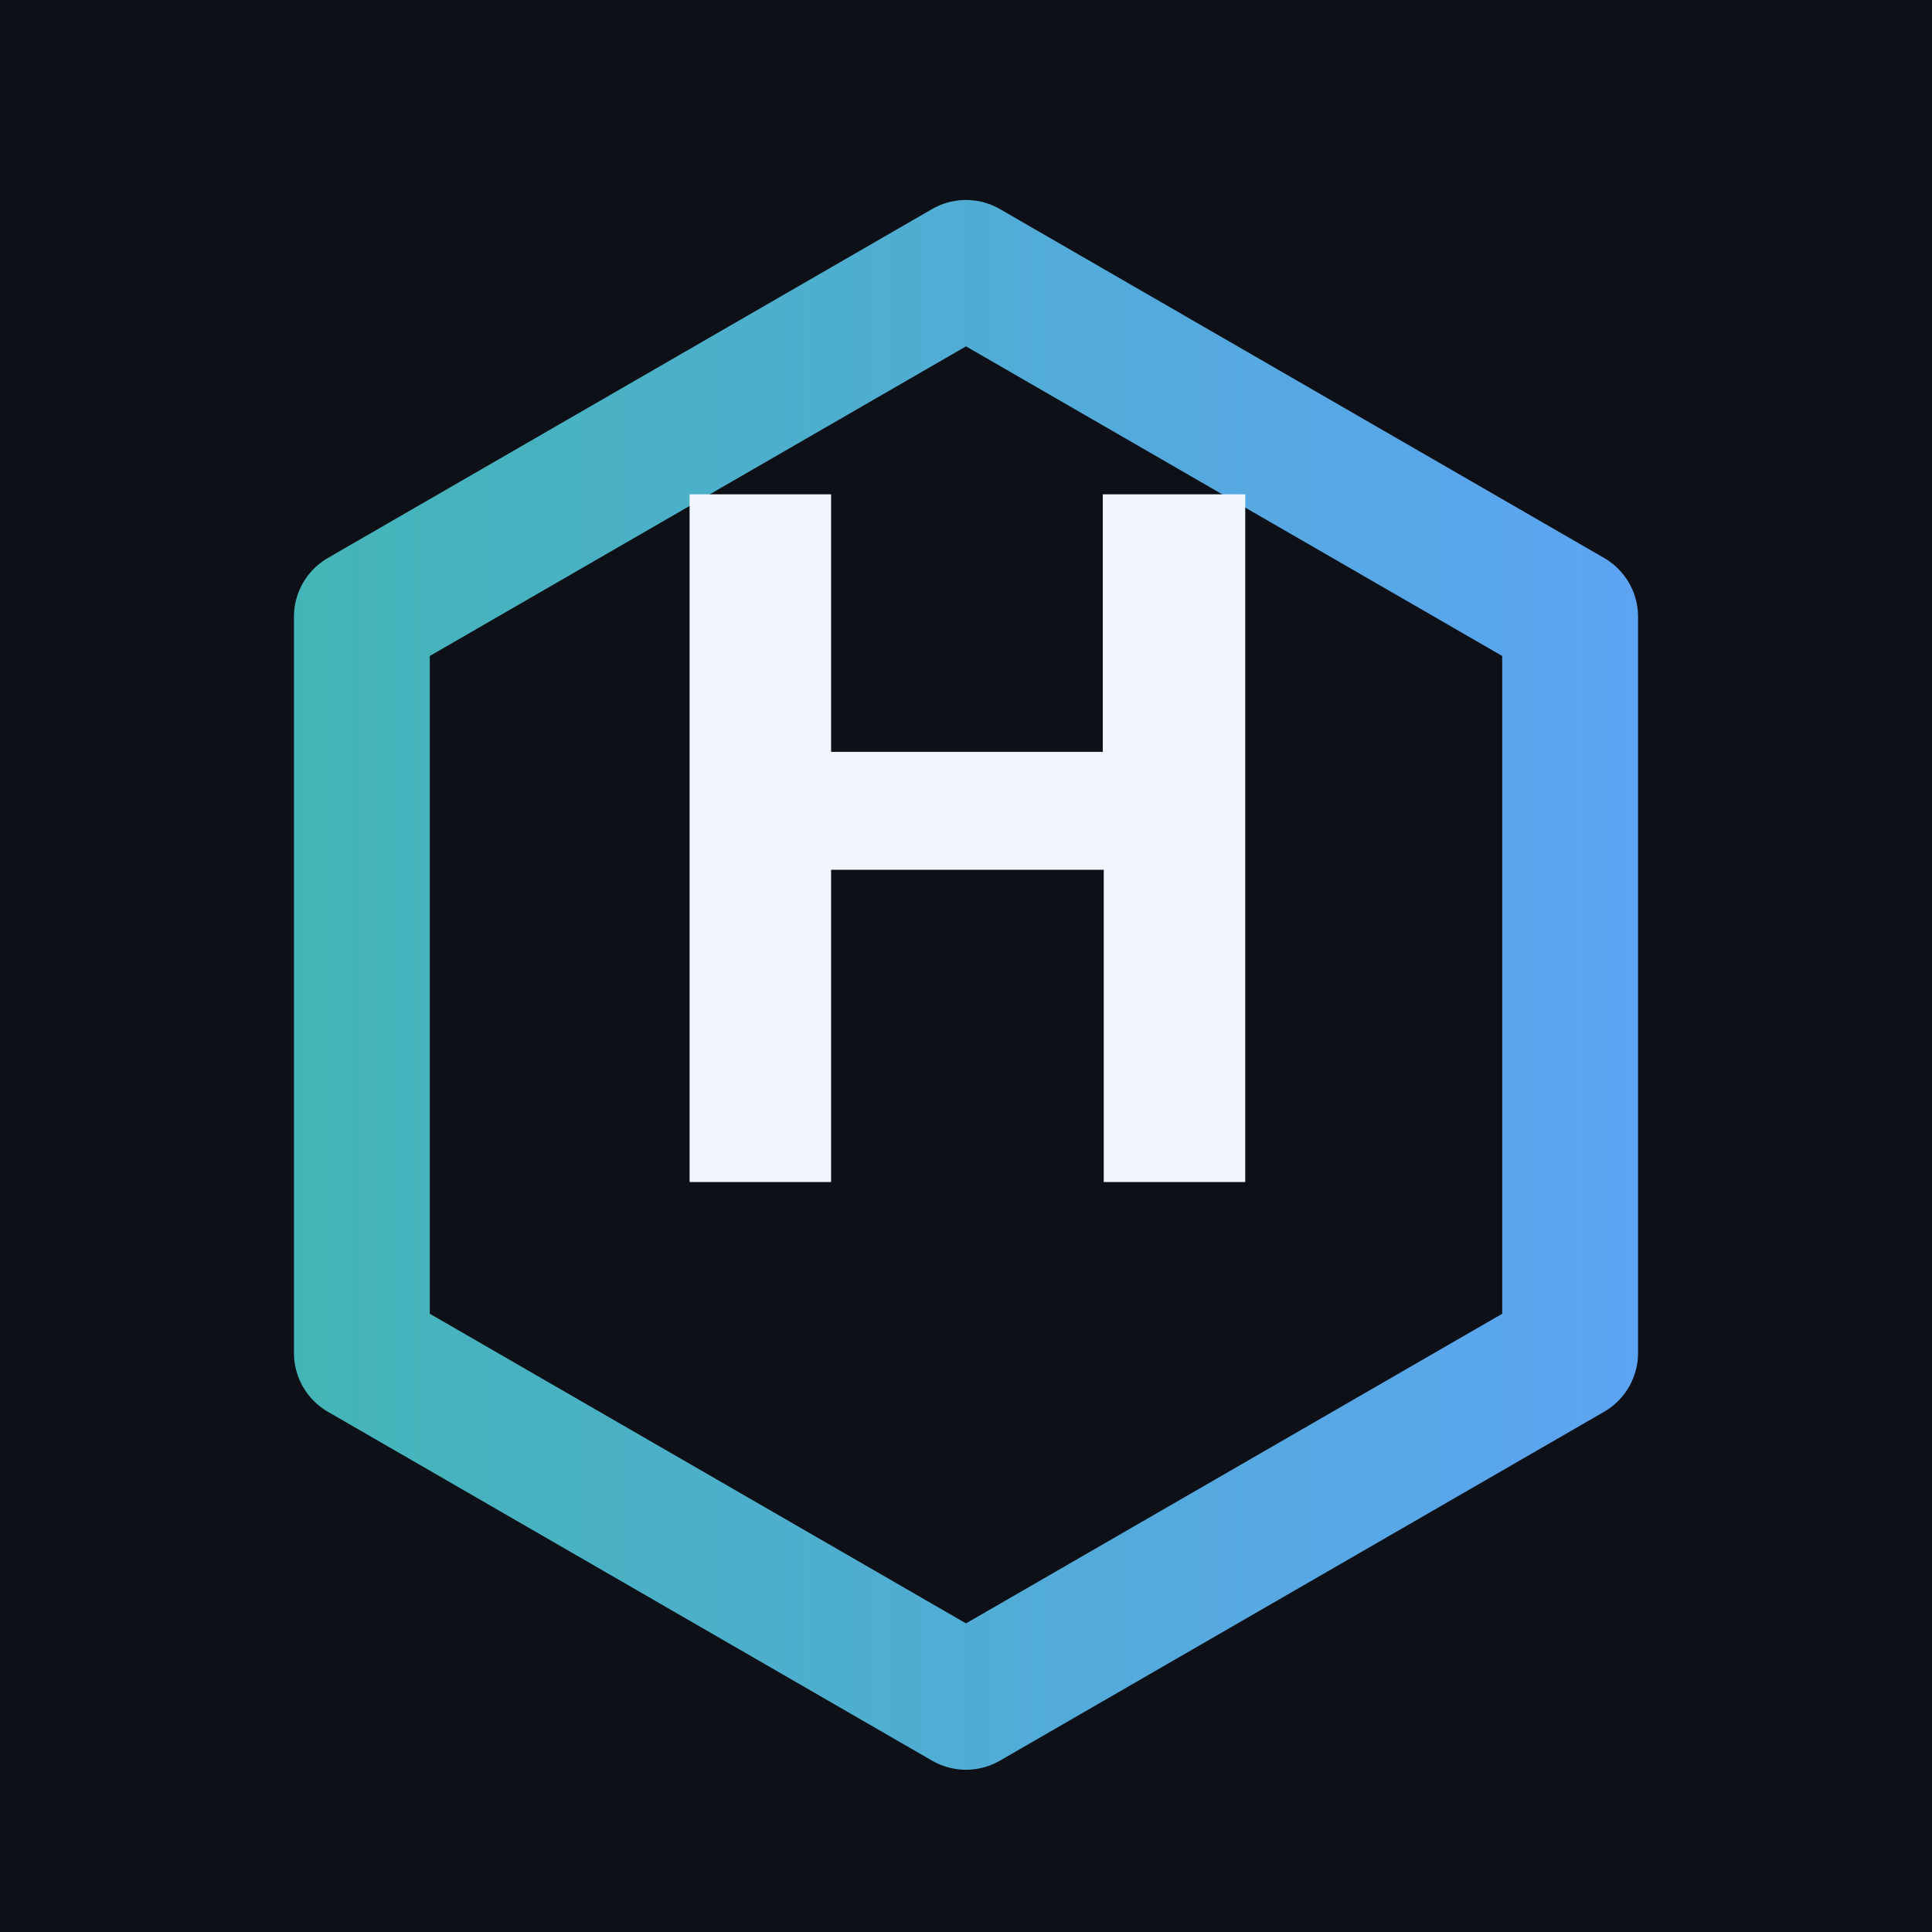
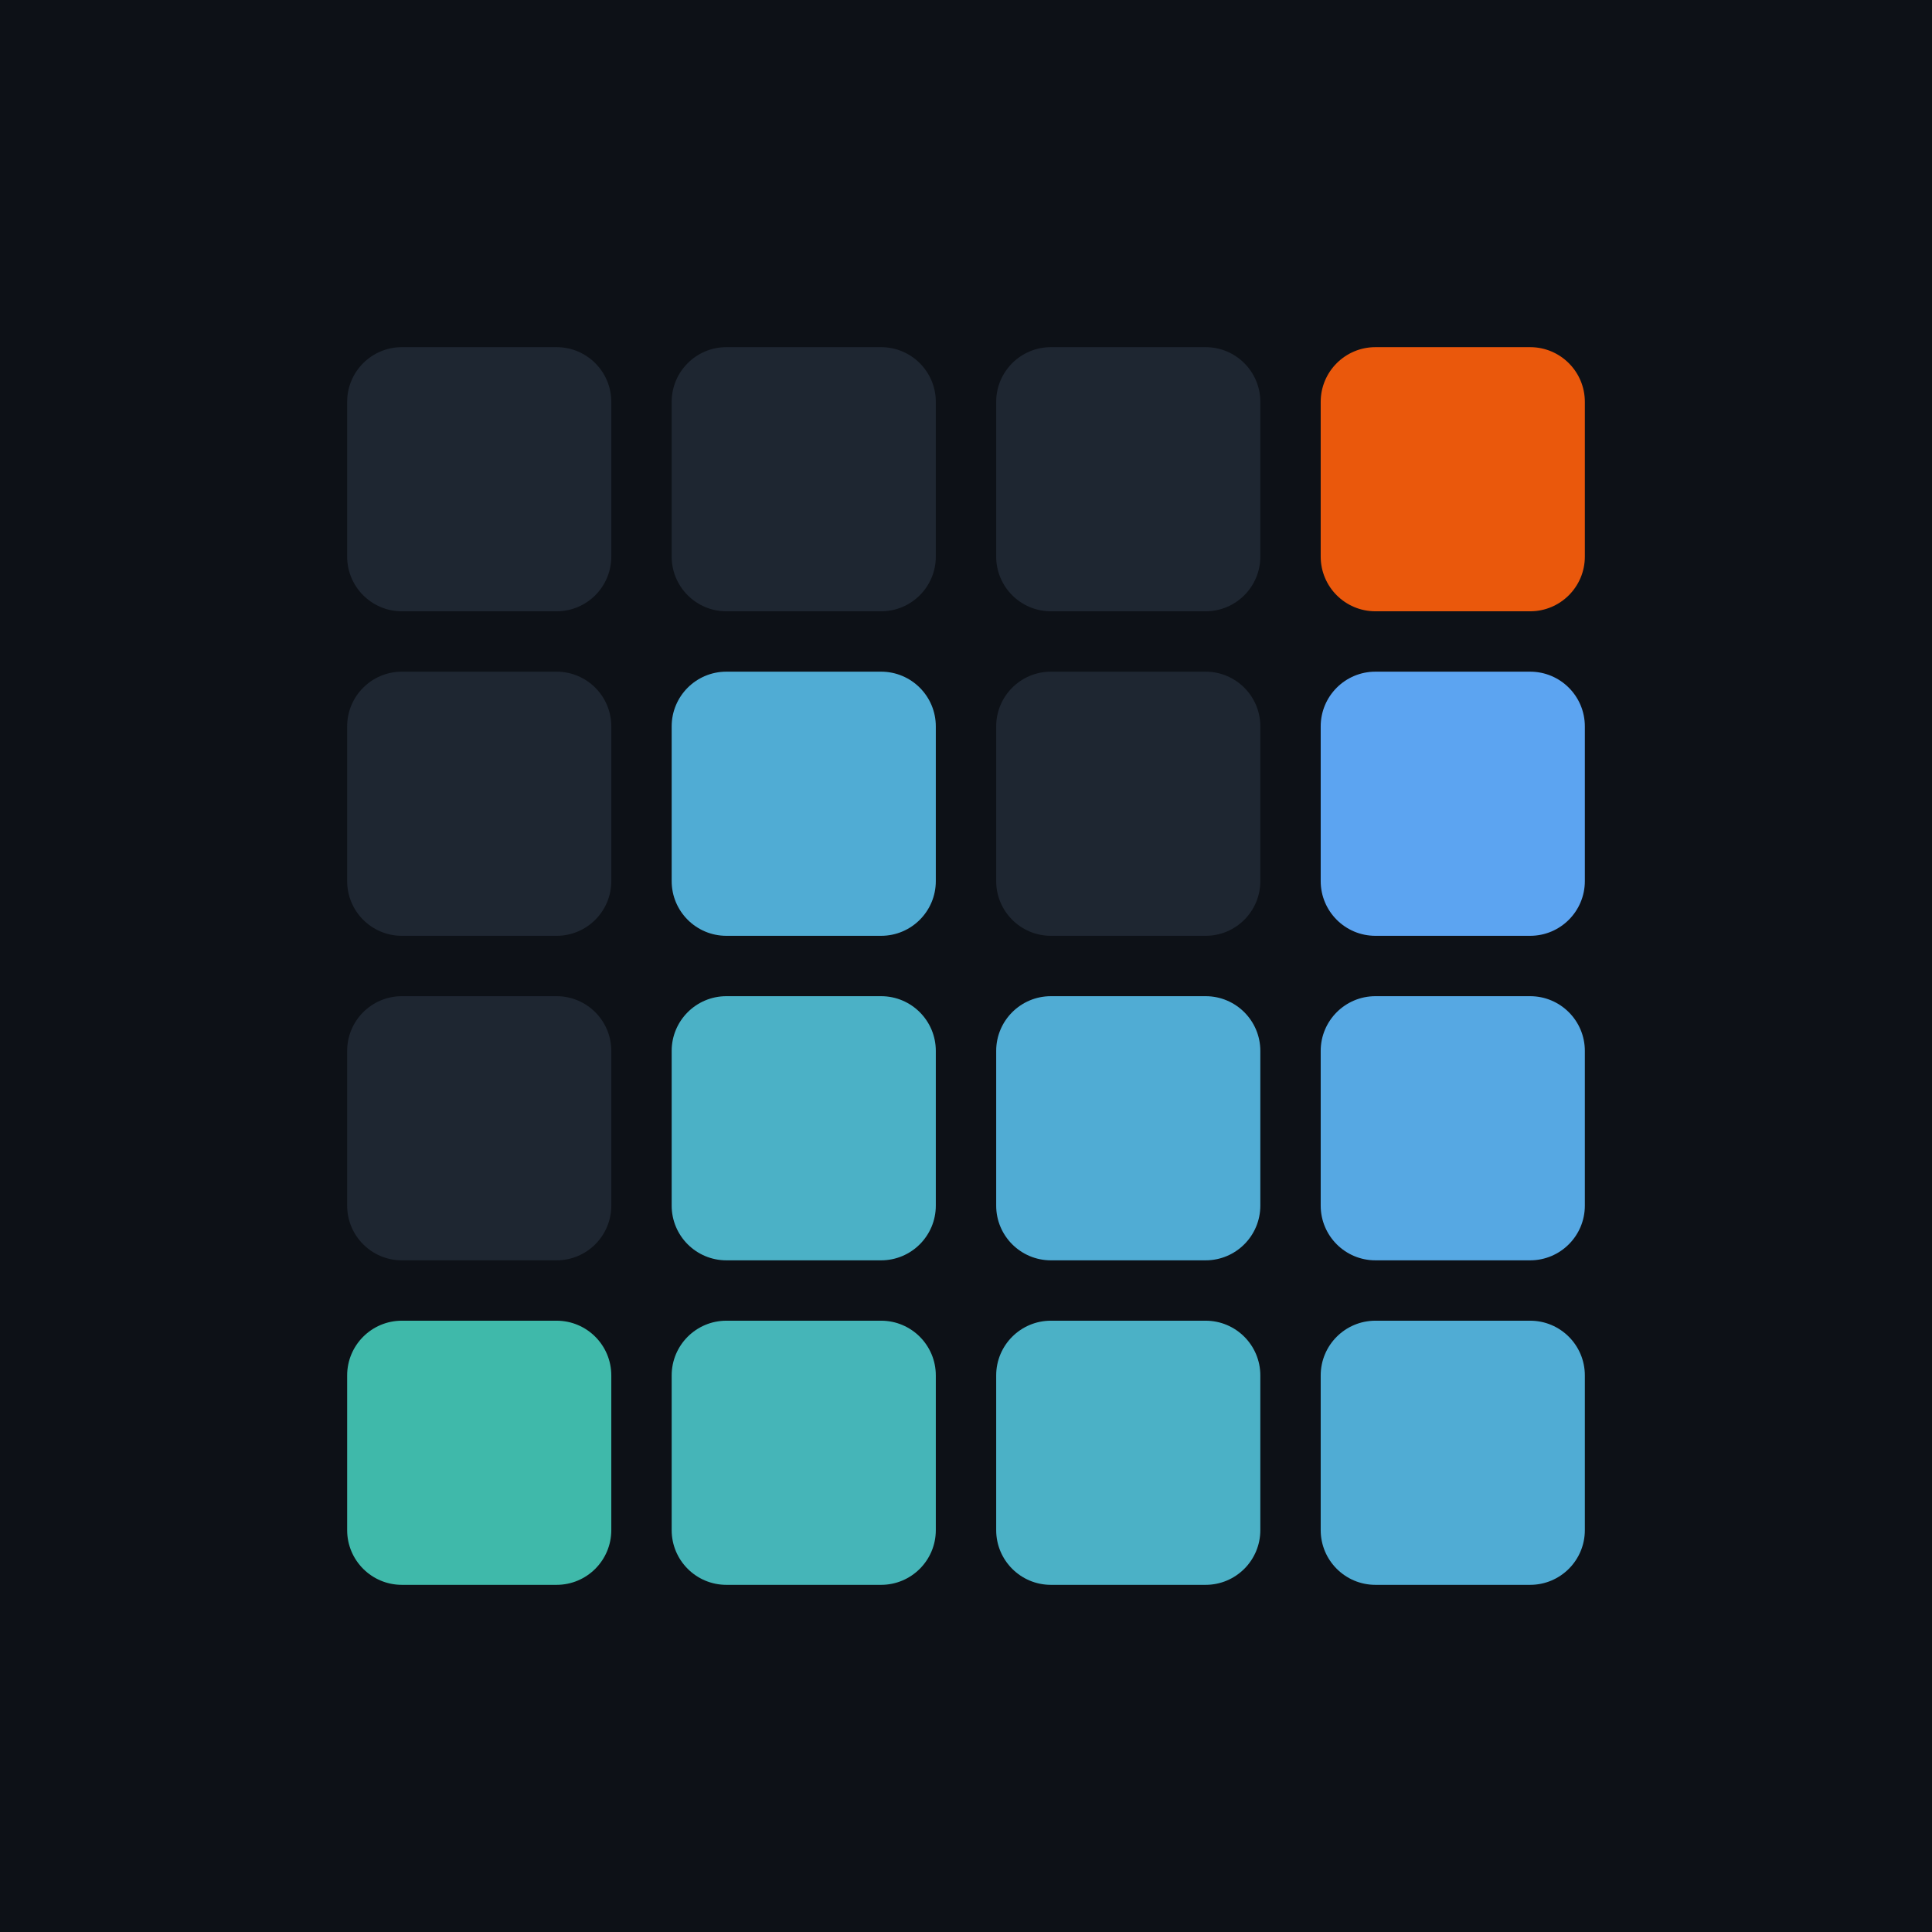
<svg xmlns="http://www.w3.org/2000/svg" width="1024" height="1024" viewBox="0 0 1024 1024">
-   <defs>
-     <linearGradient id="ring" x1="0" y1="0" x2="1024" y2="0" gradientUnits="userSpaceOnUse">
-       <stop offset="0" stop-color="#3fb9aa" />
-       <stop offset="1" stop-color="#62a0ff" />
-     </linearGradient>
-   </defs>
  <rect width="1024" height="1024" fill="#0d1117" />
-   <polygon points="512,142 832.2,326.9 832.2,717.1 512,902 191.8,717.1 191.8,326.9" fill="none" stroke="url(#ring)" stroke-width="72" stroke-linejoin="round" />
-   <text x="512" y="512" fill="#f0f6fc" font-family="SF Pro Display, Helvetica Neue, Helvetica, Arial, sans-serif" font-size="500" font-weight="700" text-anchor="middle" dominant-baseline="central">H</text>
+   <g fill="#1e2631">
+     <rect x="184" y="184" width="140" height="140" rx="29" />
+     <rect x="184" y="356" width="140" height="140" rx="29" />
+     <rect x="184" y="528" width="140" height="140" rx="29" />
+     <rect x="356" y="184" width="140" height="140" rx="29" />
+     <rect x="528" y="184" width="140" height="140" rx="29" />
+     <rect x="528" y="356" width="140" height="140" rx="29" />
+   </g>
+   <rect x="184" y="700" width="140" height="140" rx="29" fill="#3fb9aa" />
+   <rect x="356" y="700" width="140" height="140" rx="29" fill="#45b5b8" />
+   <rect x="356" y="528" width="140" height="140" rx="29" fill="#4bb1c6" />
+   <rect x="356" y="356" width="140" height="140" rx="29" fill="#50acd4" />
+   <rect x="528" y="700" width="140" height="140" rx="29" fill="#4bb1c6" />
+   <rect x="528" y="528" width="140" height="140" rx="29" fill="#50acd4" />
+   <rect x="700" y="700" width="140" height="140" rx="29" fill="#50acd4" />
+   <rect x="700" y="528" width="140" height="140" rx="29" fill="#56a8e3" />
+   <rect x="700" y="356" width="140" height="140" rx="29" fill="#5ca4f1" />
+   <rect x="700" y="184" width="140" height="140" rx="29" fill="#ea580c" />
</svg>
